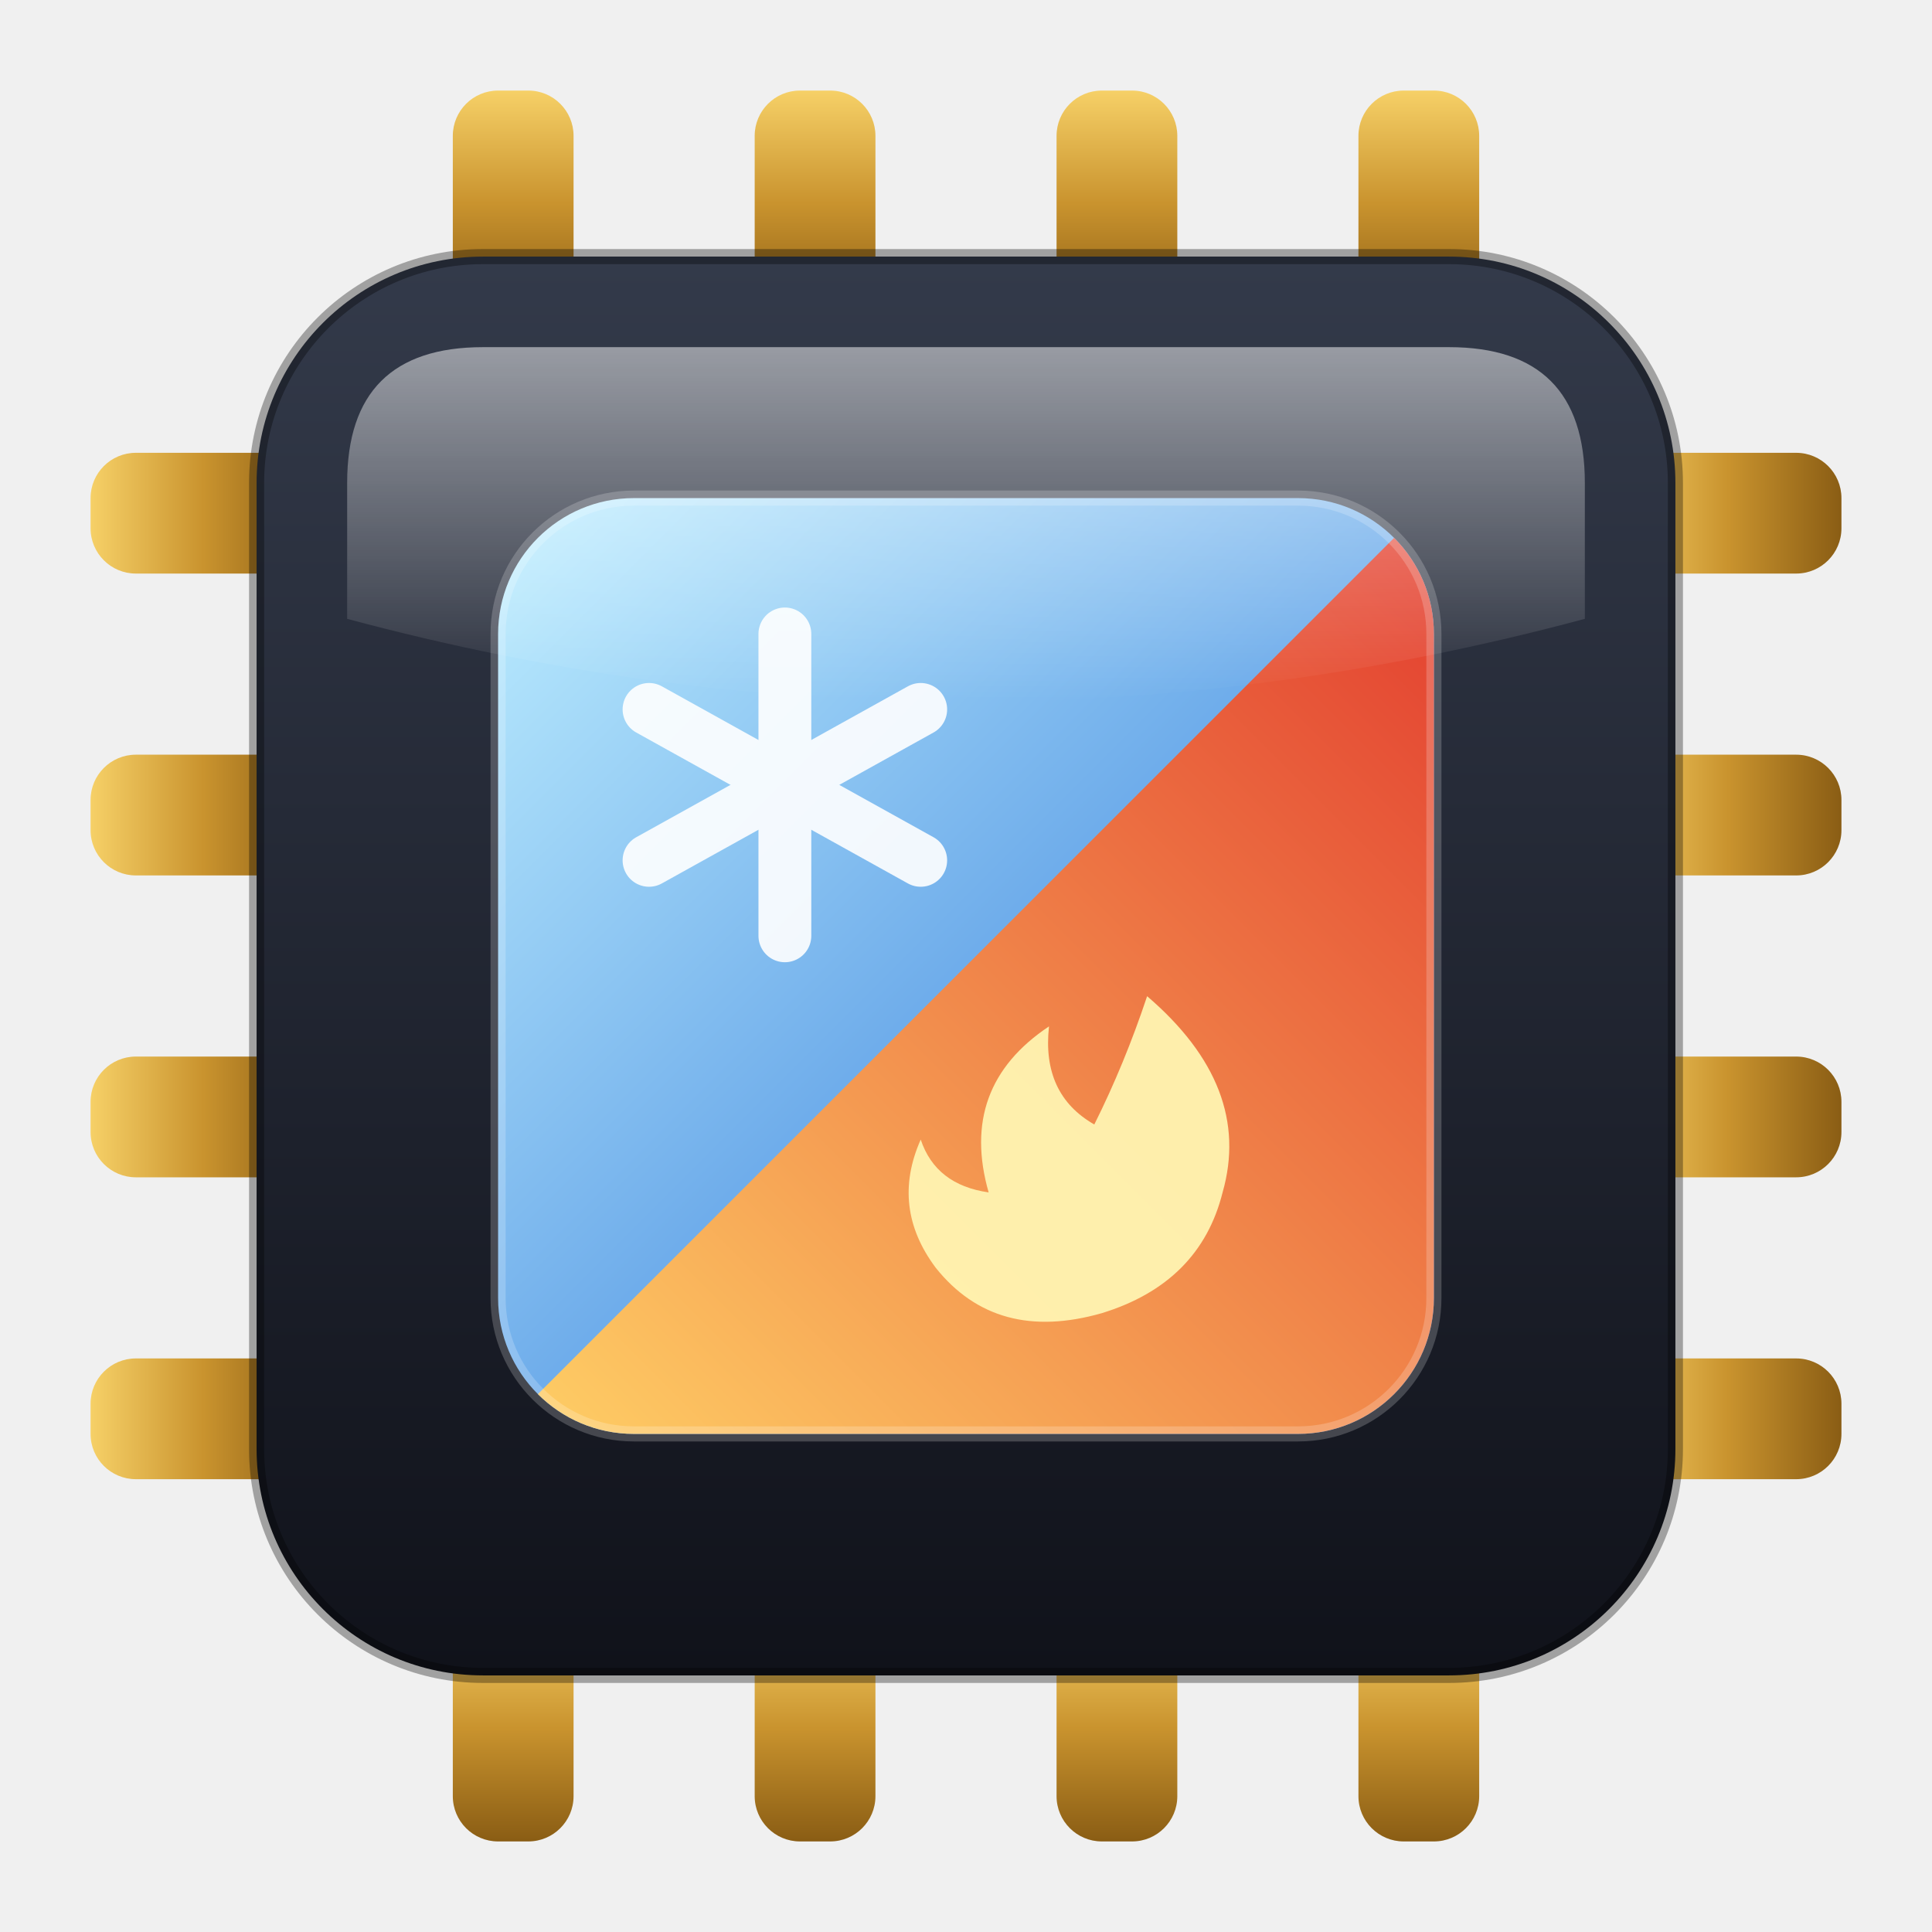
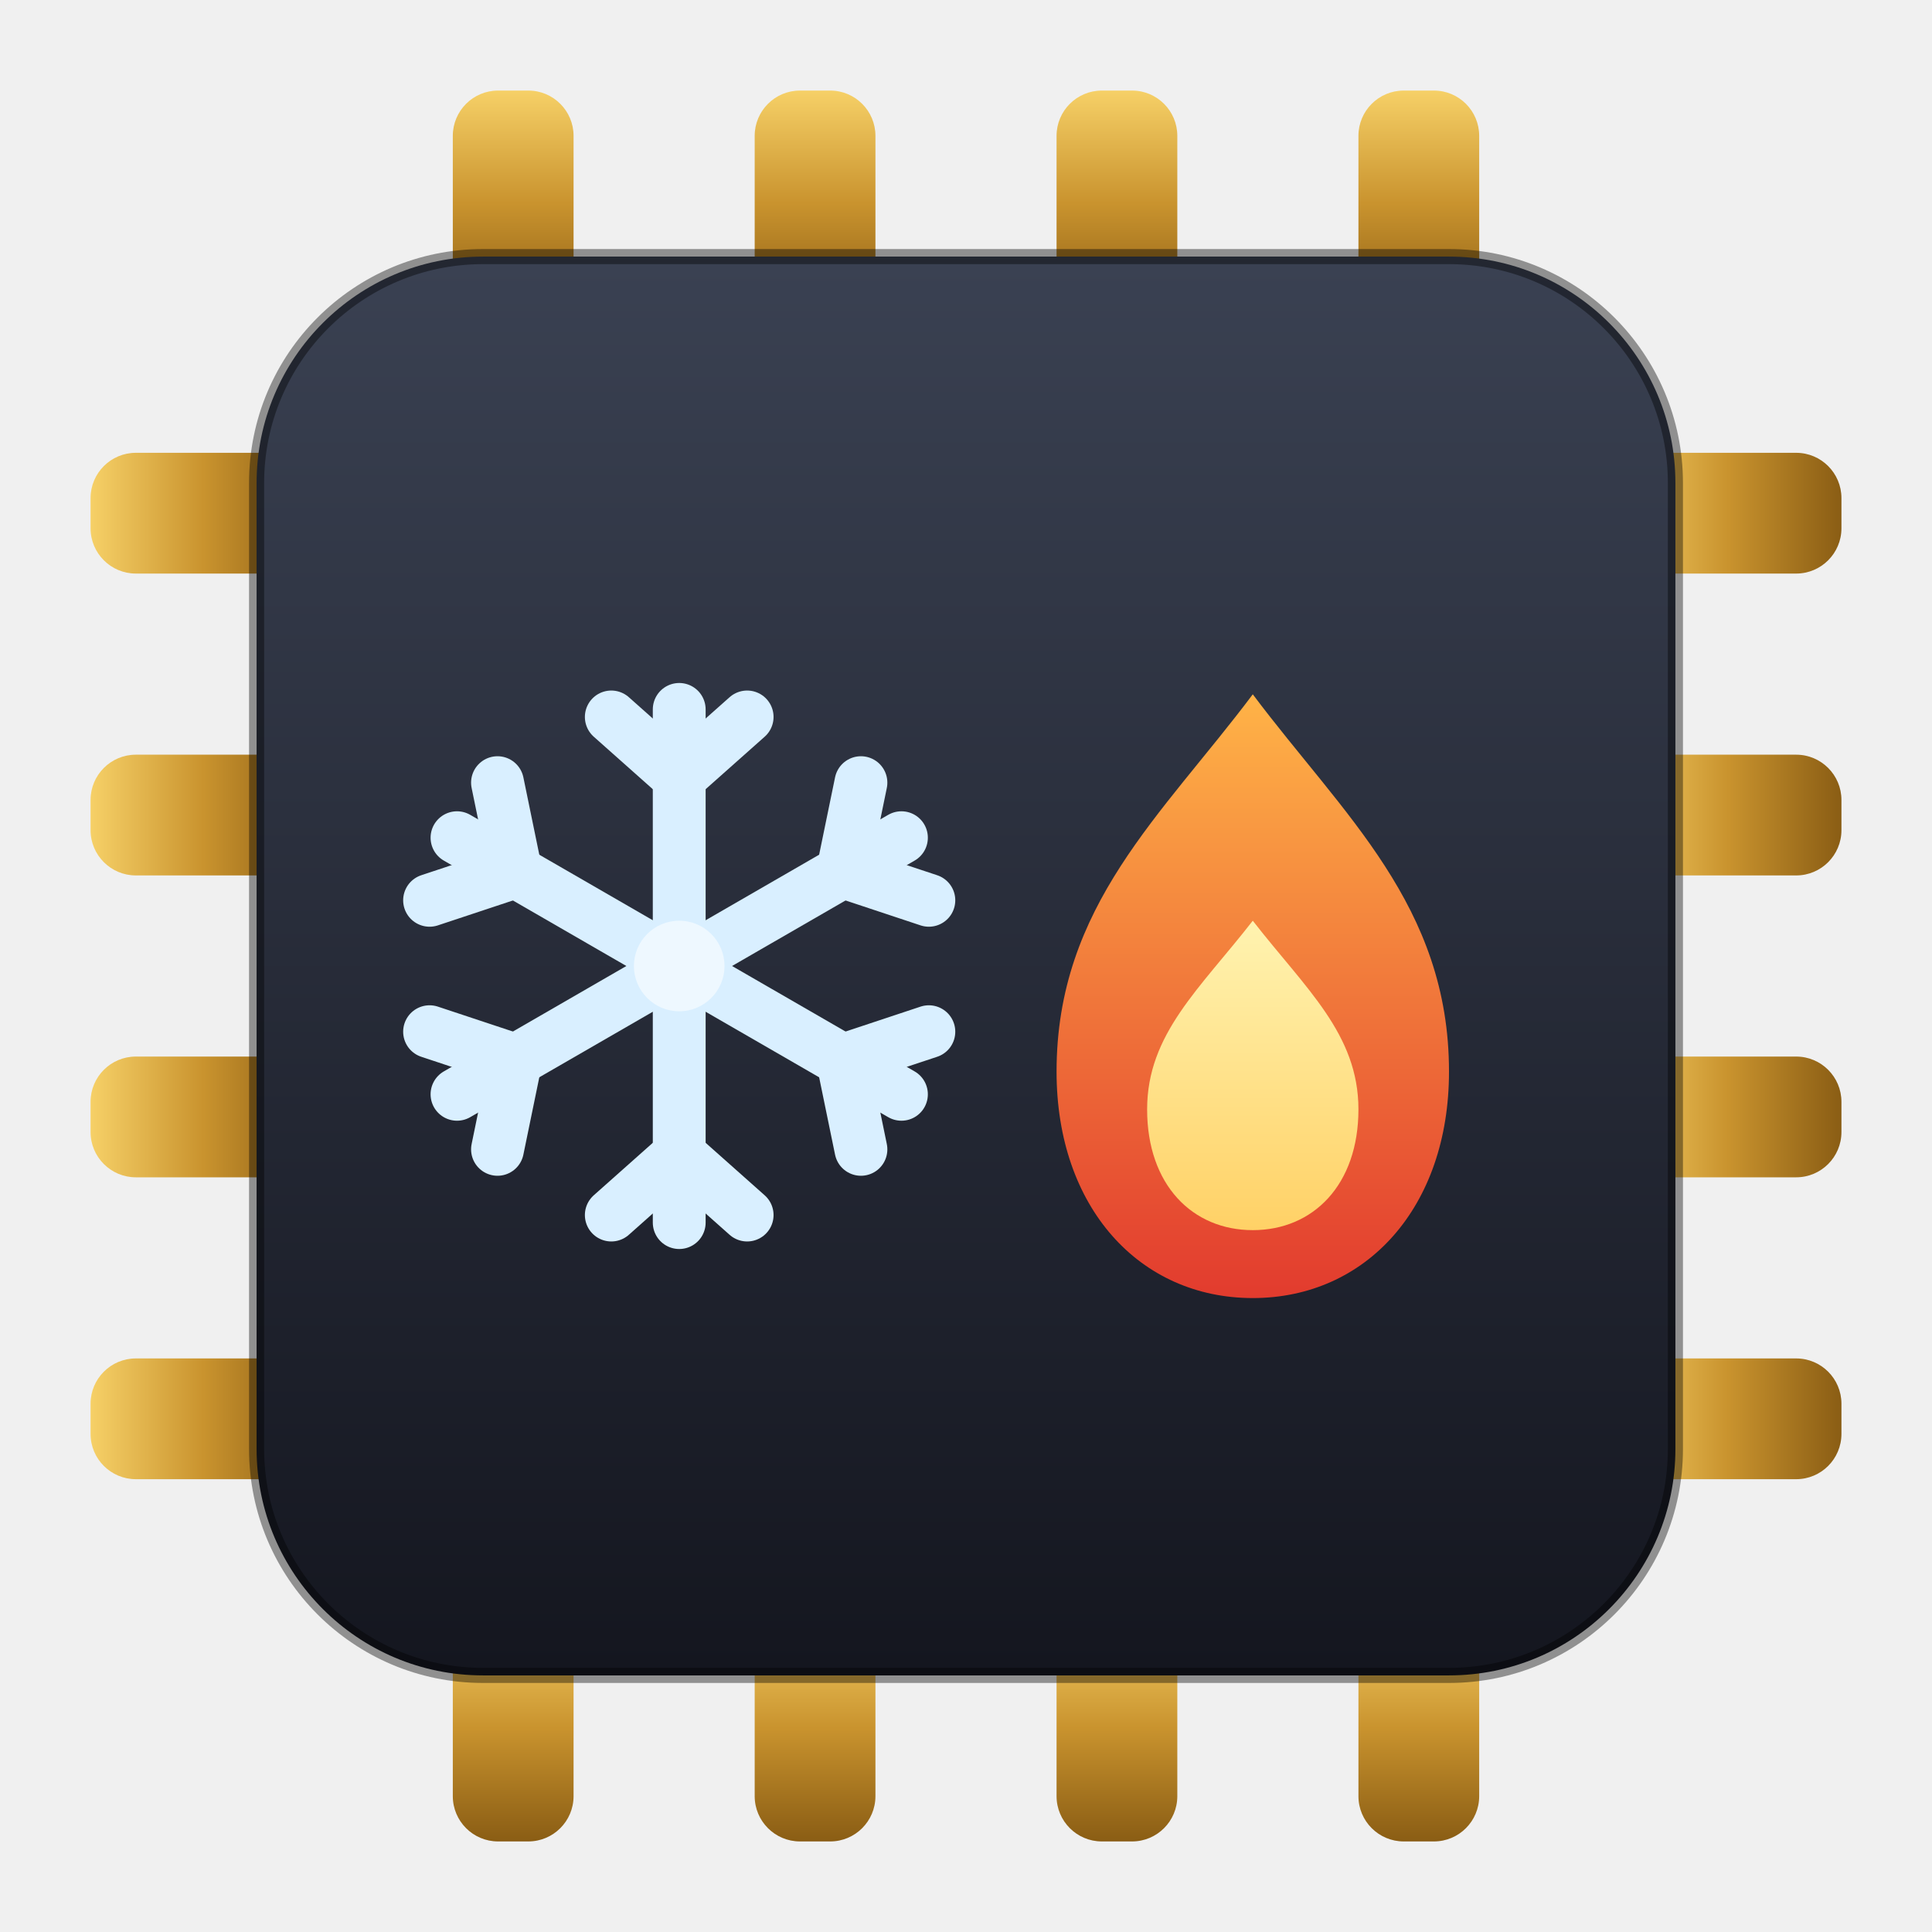
<svg xmlns="http://www.w3.org/2000/svg" viewBox="0 0 256 256">
  <defs>
    <linearGradient id="pinV" x1="0" y1="0" x2="0" y2="1">
      <stop offset="0" stop-color="#f6d067" />
      <stop offset="0.5" stop-color="#c9932e" />
      <stop offset="1" stop-color="#8a5d14" />
    </linearGradient>
    <linearGradient id="pinH" x1="0" y1="0" x2="1" y2="0">
      <stop offset="0" stop-color="#f6d067" />
      <stop offset="0.5" stop-color="#c9932e" />
      <stop offset="1" stop-color="#8a5d14" />
    </linearGradient>
    <linearGradient id="body" x1="0" y1="0" x2="0" y2="1">
-       <stop offset="0" stop-color="#333a4a" />
-       <stop offset="1" stop-color="#10121a" />
+       <stop offset="0" stop-color="#3a4152" />
+       <stop offset="1" stop-color="#14161f" />
    </linearGradient>
-     <linearGradient id="ice" x1="0" y1="0" x2="1" y2="1">
-       <stop offset="0" stop-color="#bfefff" />
-       <stop offset="1" stop-color="#1e6ad6" />
+     <linearGradient id="iceStroke" x1="0" y1="0" x2="0" y2="1">
+       <stop offset="0" stop-color="#e8f7ff" />
+       <stop offset="1" stop-color="#7cc7ff" />
    </linearGradient>
-     <linearGradient id="flame" x1="0" y1="1" x2="1" y2="0">
-       <stop offset="0" stop-color="#ffd166" />
+     <linearGradient id="flameFill" x1="0" y1="0" x2="0" y2="1">
+       <stop offset="0" stop-color="#ffb347" />
      <stop offset="1" stop-color="#e23b2e" />
    </linearGradient>
-     <linearGradient id="gloss" x1="0" y1="0" x2="0" y2="1">
-       <stop offset="0" stop-color="#ffffff" stop-opacity="0.5" />
-       <stop offset="1" stop-color="#ffffff" stop-opacity="0" />
+     <linearGradient id="flameCore" x1="0" y1="0" x2="0" y2="1">
+       <stop offset="0" stop-color="#fff3b0" />
+       <stop offset="1" stop-color="#ffd166" />
    </linearGradient>
  </defs>
  <g fill="url(#pinV)">
    <rect x="60" y="12" width="16" height="30" rx="6" />
    <rect x="100" y="12" width="16" height="30" rx="6" />
    <rect x="140" y="12" width="16" height="30" rx="6" />
    <rect x="180" y="12" width="16" height="30" rx="6" />
    <rect x="60" y="214" width="16" height="30" rx="6" />
    <rect x="100" y="214" width="16" height="30" rx="6" />
    <rect x="140" y="214" width="16" height="30" rx="6" />
    <rect x="180" y="214" width="16" height="30" rx="6" />
  </g>
  <g fill="url(#pinH)">
    <rect x="12" y="60" width="30" height="16" rx="6" />
    <rect x="12" y="100" width="30" height="16" rx="6" />
    <rect x="12" y="140" width="30" height="16" rx="6" />
    <rect x="12" y="180" width="30" height="16" rx="6" />
    <rect x="214" y="60" width="30" height="16" rx="6" />
    <rect x="214" y="100" width="30" height="16" rx="6" />
    <rect x="214" y="140" width="30" height="16" rx="6" />
    <rect x="214" y="180" width="30" height="16" rx="6" />
  </g>
  <rect x="34" y="34" width="188" height="188" rx="30" fill="url(#body)" />
-   <rect x="34" y="34" width="188" height="188" rx="30" fill="none" stroke="#000000" stroke-opacity="0.33" stroke-width="2" />
-   <clipPath id="dieClip">
-     <rect x="66" y="66" width="124" height="124" rx="18" />
-   </clipPath>
-   <g clip-path="url(#dieClip)">
-     <rect x="66" y="66" width="124" height="124" fill="url(#ice)" />
-     <path d="M190 66 L66 190 L190 190 Z" fill="url(#flame)" />
-     <g stroke="#ffffff" stroke-width="7" stroke-linecap="round" opacity="0.9">
-       <path d="M104 84 V124" />
-       <path d="M86 94 L122 114" />
-       <path d="M122 94 L86 114" />
+   <rect x="34" y="34" width="188" height="188" rx="30" fill="none" stroke="#000000" stroke-opacity="0.4" stroke-width="2" />
+   <g stroke="#d9efff" stroke-width="7" stroke-linecap="round" fill="none">
+     <g>
+       <path d="M90 128 V94" />
+       <path d="M90 103 L81 95" />
+       <path d="M90 103 L99 95" />
    </g>
-     <path d="M152 132 q14 12 10 26 q-3 12 -16 16 q-14 4 -22 -6 q-6 -8 -2 -17 q2 6 9 7 q-4 -14 8 -22 q-1 9 6 13 q4 -8 7 -17 Z" fill="#fff3b0" opacity="0.95" />
+     <g transform="rotate(60 90 128)">
+       <path d="M90 128 V94" />
+       <path d="M90 103 L81 95" />
+       <path d="M90 103 L99 95" />
+     </g>
+     <g transform="rotate(120 90 128)">
+       <path d="M90 128 V94" />
+       <path d="M90 103 L81 95" />
+       <path d="M90 103 L99 95" />
+     </g>
+     <g transform="rotate(180 90 128)">
+       <path d="M90 128 V94" />
+       <path d="M90 103 L81 95" />
+       <path d="M90 103 L99 95" />
+     </g>
+     <g transform="rotate(240 90 128)">
+       <path d="M90 128 V94" />
+       <path d="M90 103 L81 95" />
+       <path d="M90 103 L99 95" />
+     </g>
+     <g transform="rotate(300 90 128)">
+       <path d="M90 128 V94" />
+       <path d="M90 103 L81 95" />
+       <path d="M90 103 L99 95" />
+     </g>
  </g>
-   <rect x="66" y="66" width="124" height="124" rx="18" fill="none" stroke="#ffffff" stroke-opacity="0.2" stroke-width="2" />
-   <path d="M46 64 Q46 46 64 46 H192 Q210 46 210 64 L210 82 Q128 104 46 82 Z" fill="url(#gloss)" />
+   <circle cx="90" cy="128" r="6" fill="#eef8ff" />
+   <path d="M166 92            C 178 108, 192 120, 192 142            C 192 160, 181 172, 166 172            C 151 172, 140 160, 140 142            C 140 120, 154 108, 166 92 Z" fill="url(#flameFill)" />
+   <path d="M166 122            C 173 131, 180 137, 180 147            C 180 157, 174 163, 166 163            C 158 163, 152 157, 152 147            C 152 137, 159 131, 166 122 Z" fill="url(#flameCore)" />
</svg>
